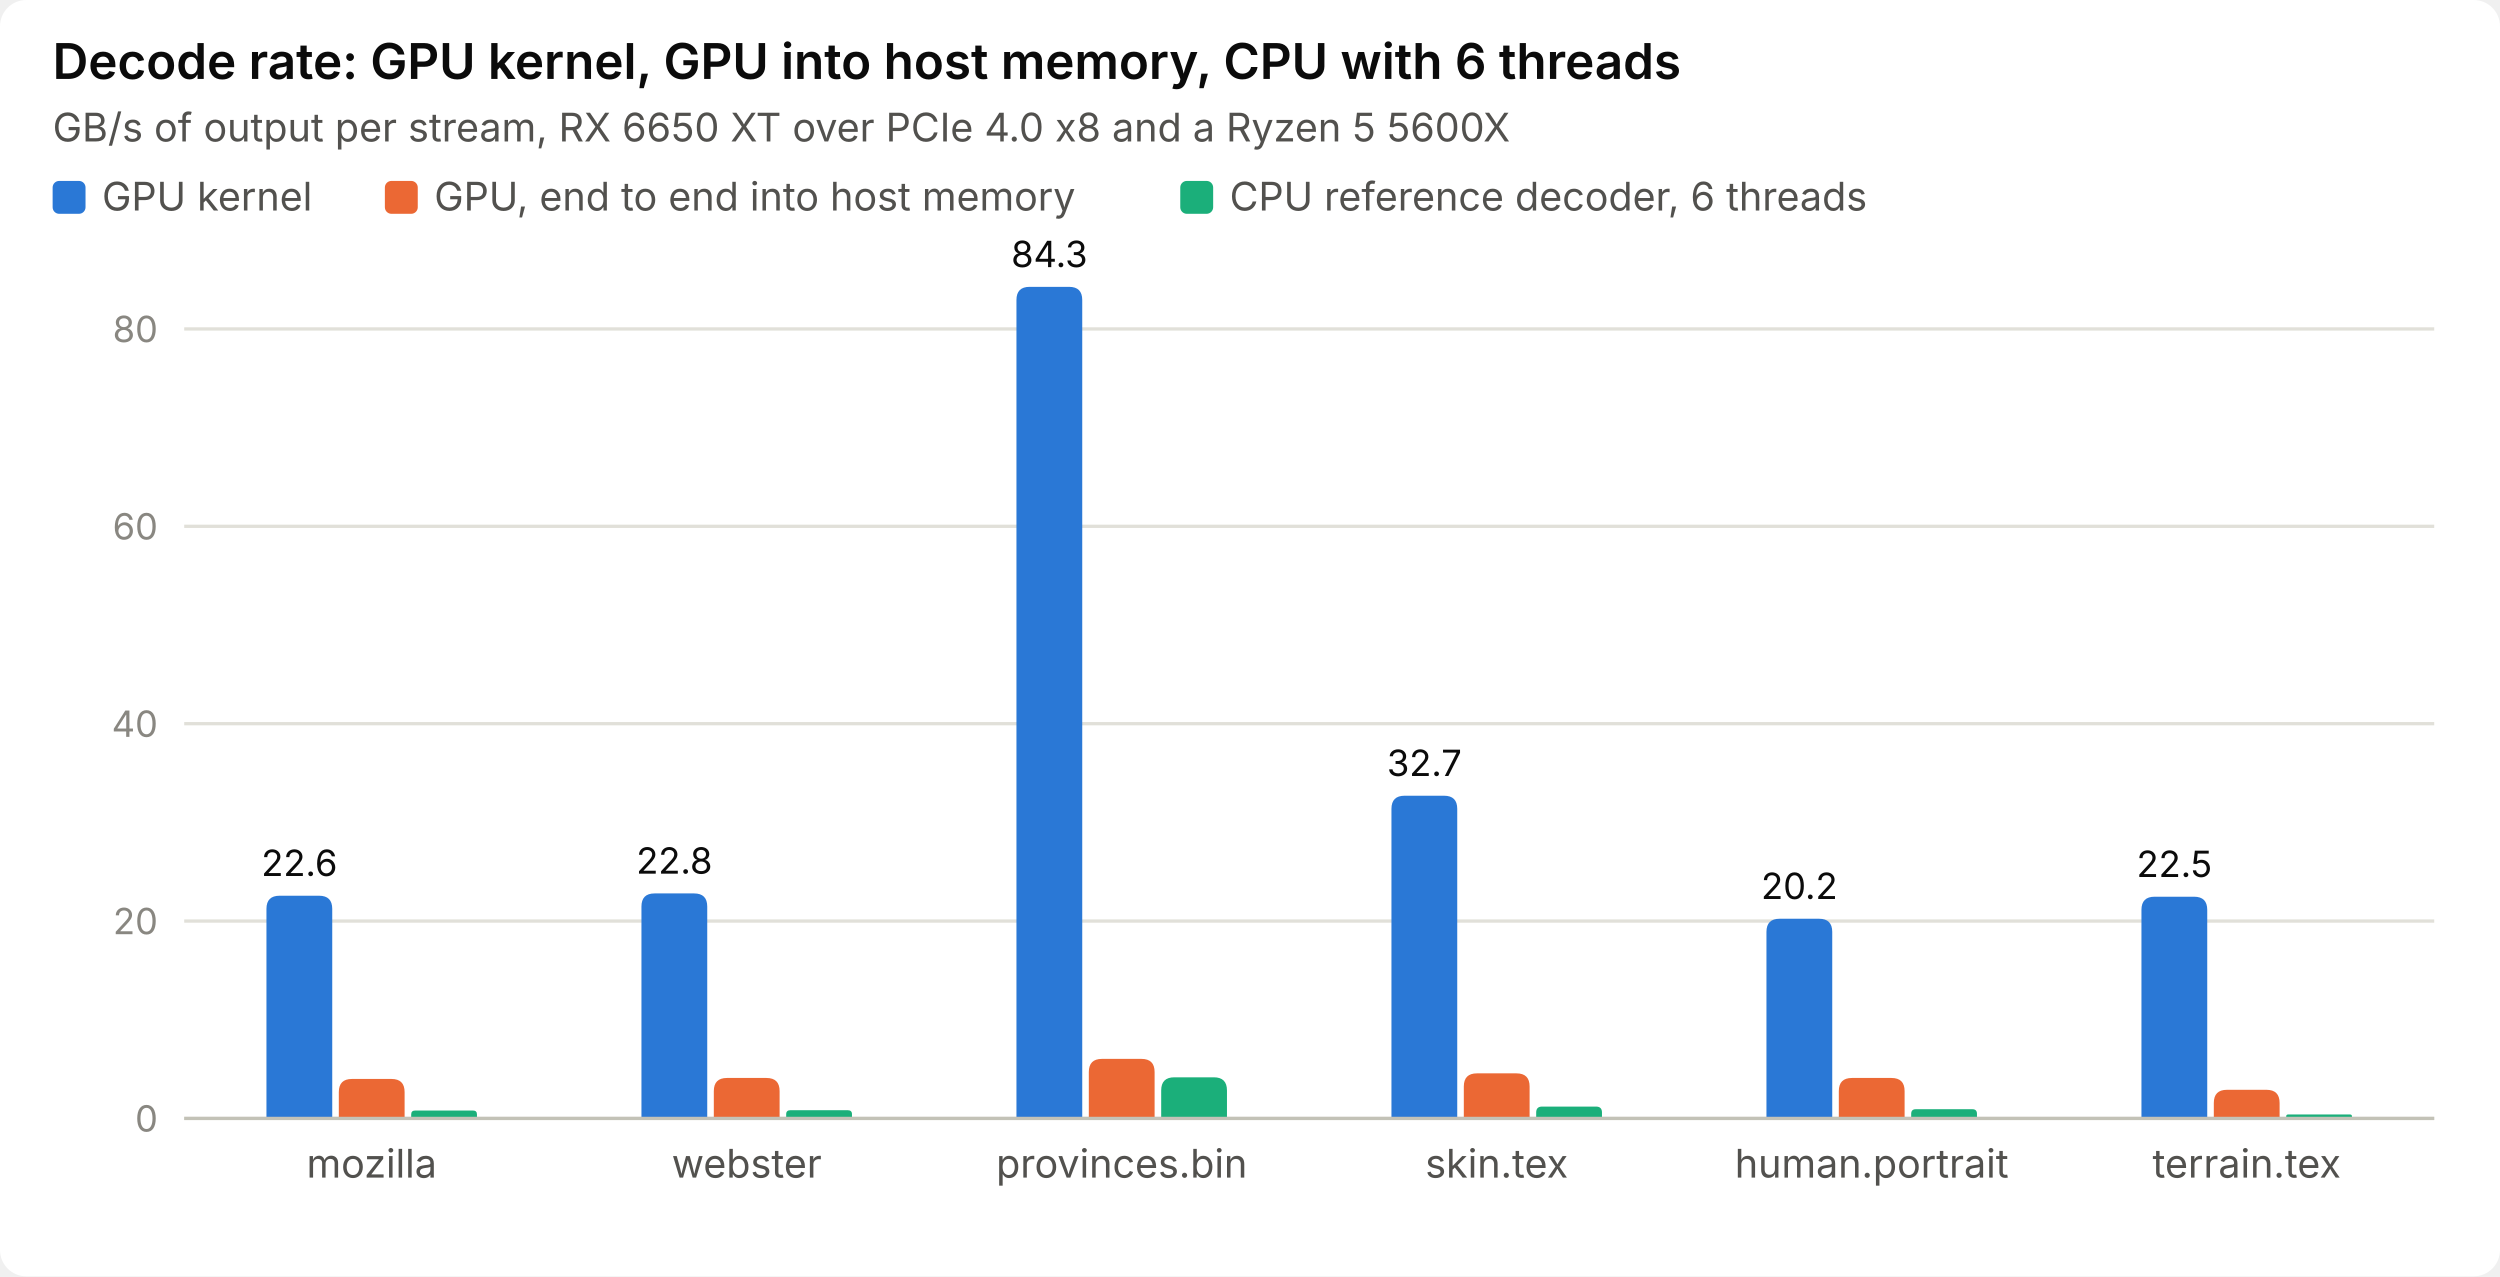
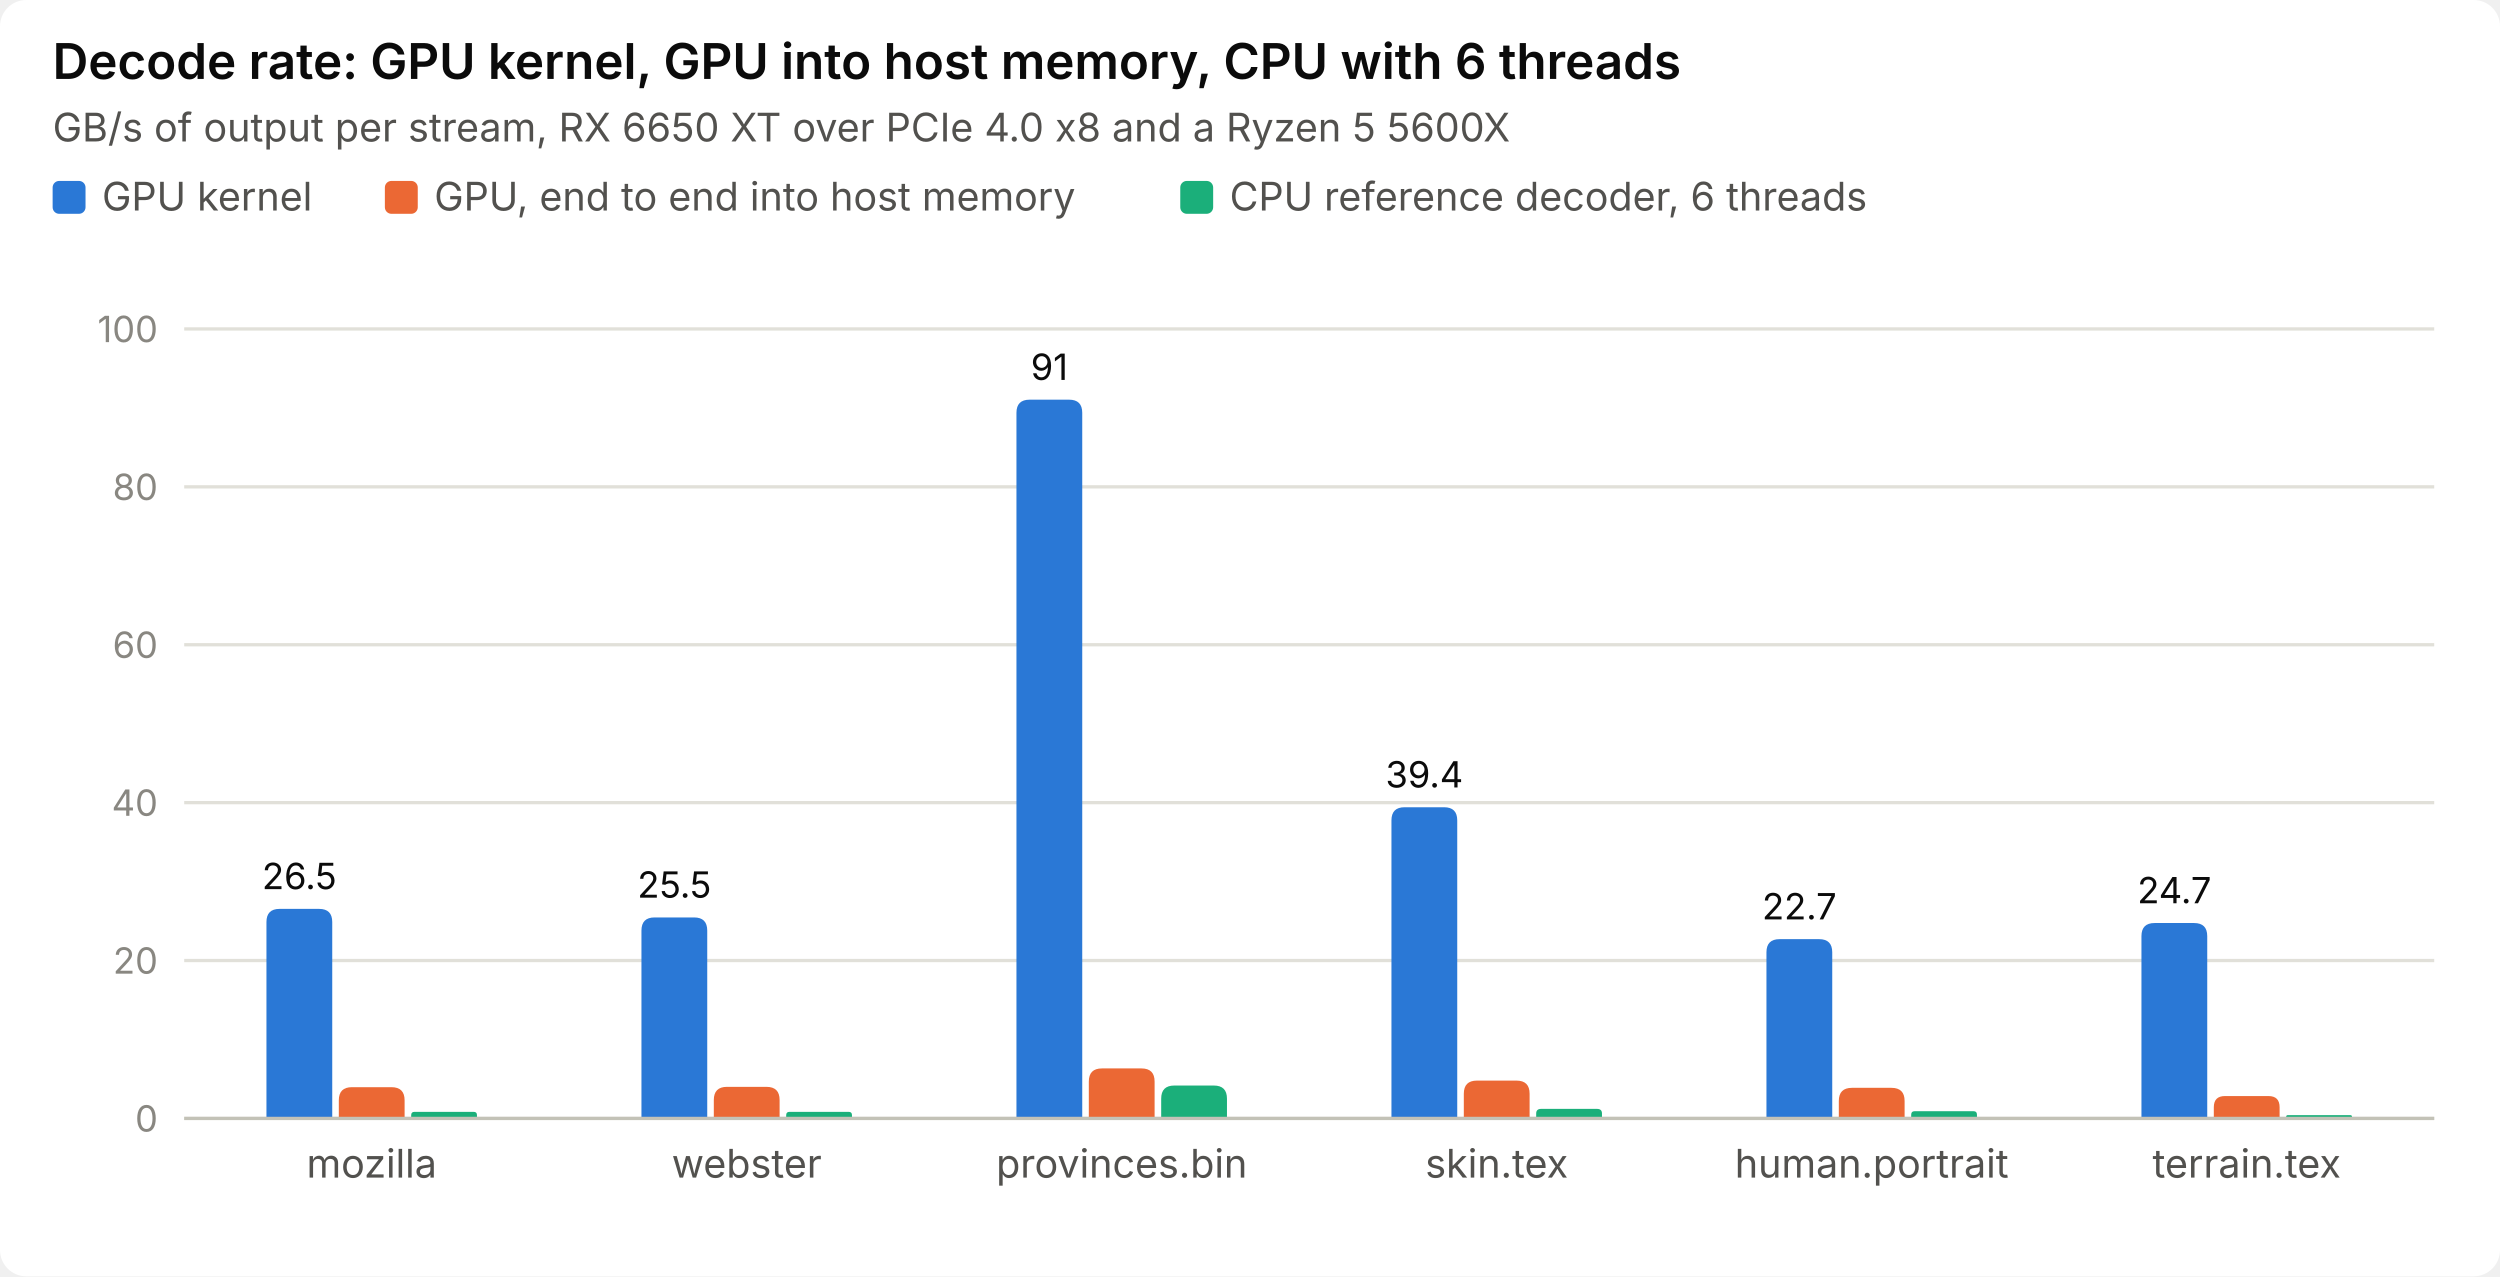
<svg xmlns="http://www.w3.org/2000/svg" viewBox="0 0 760 388" width="760" height="388" role="img" aria-labelledby="t d" font-family="system-ui, -apple-system, 'Segoe UI', sans-serif">
  <style>
.bg{fill:#ffffff}.p{fill:#0b0b0b}.s{fill:#52514e}.m{fill:#898781}
.grid{stroke:#e1e0d9;stroke-width:1}.axis{stroke:#c3c2b7;stroke-width:1}
.c1{fill:#2a78d6}.c2{fill:#eb6834}.c3{fill:#1baf7a}.cg{fill:#898781}.cv{fill:#c9c8c0}
.l1{stroke:#2a78d6}.l2{stroke:#eb6834}.l3{stroke:#1baf7a}
.o1{fill:#86b6ef}.o2{fill:#2a78d6}.o3{fill:#104281}
.ring{stroke:#ffffff;stroke-width:2}
.box{fill:#f4f3ef;stroke:#c3c2b7;stroke-width:1}.hi{fill:#cde2fb;stroke:#2a78d6;stroke-width:1}
</style>
  <rect width="760" height="388" rx="8" class="bg" />
  <text x="16.0" y="24.0" class="p" font-size="15" font-weight="600" text-anchor="start">Decode rate: GPU kernel, GPU into host memory, CPU with 6 threads</text>
  <text x="16.0" y="43.0" class="s" font-size="12" font-weight="400" text-anchor="start">GB/s of output per stream, RX 6650 XT over PCIe 4.0 x8 and a Ryzen 5 5600X</text>
  <rect x="16.0" y="55.0" width="10.0" height="10.0" rx="2" class="c1" />
  <text x="31.0" y="64.0" class="s" font-size="12" font-weight="400" text-anchor="start">GPU kernel</text>
  <rect x="117.0" y="55.0" width="10.0" height="10.0" rx="2" class="c2" />
  <text x="132.0" y="64.0" class="s" font-size="12" font-weight="400" text-anchor="start">GPU, end to end into host memory</text>
  <rect x="358.8" y="55.0" width="10.0" height="10.0" rx="2" class="c3" />
  <text x="373.8" y="64.0" class="s" font-size="12" font-weight="400" text-anchor="start">CPU reference decoder, 6 threads</text>
  <line x1="56.0" y1="340.0" x2="740.0" y2="340.0" class="grid" />
  <text x="48.0" y="344.0" class="m" font-size="11" font-weight="400" text-anchor="end">0</text>
-   <line x1="56.0" y1="280.0" x2="740.0" y2="280.0" class="grid" />
-   <text x="48.0" y="284.0" class="m" font-size="11" font-weight="400" text-anchor="end">20</text>
-   <line x1="56.0" y1="220.0" x2="740.0" y2="220.0" class="grid" />
-   <text x="48.0" y="224.0" class="m" font-size="11" font-weight="400" text-anchor="end">40</text>
-   <line x1="56.0" y1="160.0" x2="740.0" y2="160.0" class="grid" />
-   <text x="48.0" y="164.0" class="m" font-size="11" font-weight="400" text-anchor="end">60</text>
+   <line x1="56.0" y1="292.0" x2="740.0" y2="292.0" class="grid" />
+   <text x="48.0" y="296.0" class="m" font-size="11" font-weight="400" text-anchor="end">20</text>
+   <line x1="56.0" y1="244.0" x2="740.0" y2="244.0" class="grid" />
+   <text x="48.0" y="248.0" class="m" font-size="11" font-weight="400" text-anchor="end">40</text>
+   <line x1="56.0" y1="196.0" x2="740.0" y2="196.0" class="grid" />
+   <text x="48.0" y="200.0" class="m" font-size="11" font-weight="400" text-anchor="end">60</text>
+   <line x1="56.0" y1="148.0" x2="740.0" y2="148.0" class="grid" />
+   <text x="48.0" y="152.0" class="m" font-size="11" font-weight="400" text-anchor="end">80</text>
  <line x1="56.0" y1="100.0" x2="740.0" y2="100.0" class="grid" />
-   <text x="48.0" y="104.0" class="m" font-size="11" font-weight="400" text-anchor="end">80</text>
-   <path d="M81.0,340.0 V276.3 Q81.0,272.3 85.0,272.3 H97.0 Q101.0,272.3 101.0,276.3 V340.0 Z" class="c1" />
-   <text x="91.0" y="266.3" class="p" font-size="11" font-weight="400" text-anchor="middle">22.6</text>
-   <path d="M103.0,340.0 V332.0 Q103.0,328.0 107.0,328.0 H119.0 Q123.0,328.0 123.0,332.0 V340.0 Z" class="c2" />
-   <path d="M125.0,340.0 V338.8 Q125.0,337.6 126.2,337.6 H143.8 Q145.0,337.6 145.0,338.8 V340.0 Z" class="c3" />
+   <text x="48.0" y="104.0" class="m" font-size="11" font-weight="400" text-anchor="end">100</text>
+   <path d="M81.0,340.0 V280.3 Q81.0,276.3 85.0,276.3 H97.0 Q101.0,276.3 101.0,280.3 V340.0 Z" class="c1" />
+   <text x="91.0" y="270.3" class="p" font-size="11" font-weight="400" text-anchor="middle">26.5</text>
+   <path d="M103.0,340.0 V334.5 Q103.0,330.5 107.0,330.5 H119.0 Q123.0,330.5 123.0,334.5 V340.0 Z" class="c2" />
+   <path d="M125.0,340.0 V339.0 Q125.0,338.0 126.0,338.0 H144.0 Q145.0,338.0 145.0,339.0 V340.0 Z" class="c3" />
  <text x="113.0" y="358.0" class="s" font-size="12" font-weight="400" text-anchor="middle">mozilla</text>
-   <path d="M195.0,340.0 V275.6 Q195.0,271.6 199.0,271.6 H211.0 Q215.0,271.6 215.0,275.6 V340.0 Z" class="c1" />
-   <text x="205.0" y="265.6" class="p" font-size="11" font-weight="400" text-anchor="middle">22.8</text>
-   <path d="M217.0,340.0 V331.7 Q217.0,327.7 221.0,327.7 H233.0 Q237.0,327.7 237.0,331.7 V340.0 Z" class="c2" />
-   <path d="M239.0,340.0 V338.7 Q239.0,337.5 240.3,337.5 H257.7 Q259.0,337.5 259.0,338.7 V340.0 Z" class="c3" />
+   <path d="M195.0,340.0 V282.9 Q195.0,278.9 199.0,278.9 H211.0 Q215.0,278.9 215.0,282.9 V340.0 Z" class="c1" />
+   <text x="205.0" y="272.9" class="p" font-size="11" font-weight="400" text-anchor="middle">25.5</text>
+   <path d="M217.0,340.0 V334.4 Q217.0,330.4 221.0,330.4 H233.0 Q237.0,330.4 237.0,334.4 V340.0 Z" class="c2" />
+   <path d="M239.0,340.0 V339.0 Q239.0,338.0 240.0,338.0 H258.0 Q259.0,338.0 259.0,339.0 V340.0 Z" class="c3" />
  <text x="227.0" y="358.0" class="s" font-size="12" font-weight="400" text-anchor="middle">webster</text>
-   <path d="M309.0,340.0 V91.2 Q309.0,87.2 313.0,87.2 H325.0 Q329.0,87.2 329.0,91.2 V340.0 Z" class="c1" />
-   <text x="319.0" y="81.2" class="p" font-size="11" font-weight="400" text-anchor="middle">84.3</text>
-   <path d="M331.0,340.0 V325.9 Q331.0,321.9 335.0,321.9 H347.0 Q351.0,321.9 351.0,325.9 V340.0 Z" class="c2" />
-   <path d="M353.0,340.0 V331.5 Q353.0,327.5 357.0,327.5 H369.0 Q373.0,327.5 373.0,331.5 V340.0 Z" class="c3" />
+   <path d="M309.0,340.0 V125.5 Q309.0,121.5 313.0,121.5 H325.0 Q329.0,121.5 329.0,125.5 V340.0 Z" class="c1" />
+   <text x="319.0" y="115.5" class="p" font-size="11" font-weight="400" text-anchor="middle">91</text>
+   <path d="M331.0,340.0 V328.8 Q331.0,324.8 335.0,324.8 H347.0 Q351.0,324.8 351.0,328.8 V340.0 Z" class="c2" />
+   <path d="M353.0,340.0 V334.0 Q353.0,330.0 357.0,330.0 H369.0 Q373.0,330.0 373.0,334.0 V340.0 Z" class="c3" />
  <text x="341.0" y="358.0" class="s" font-size="12" font-weight="400" text-anchor="middle">provinces.bin</text>
-   <path d="M423.0,340.0 V245.9 Q423.0,241.9 427.0,241.9 H439.0 Q443.0,241.9 443.0,245.9 V340.0 Z" class="c1" />
-   <text x="433.0" y="235.9" class="p" font-size="11" font-weight="400" text-anchor="middle">32.7</text>
-   <path d="M445.0,340.0 V330.3 Q445.0,326.3 449.0,326.3 H461.0 Q465.0,326.3 465.0,330.3 V340.0 Z" class="c2" />
-   <path d="M467.0,340.0 V338.2 Q467.0,336.4 468.8,336.4 H485.2 Q487.0,336.4 487.0,338.2 V340.0 Z" class="c3" />
+   <path d="M423.0,340.0 V249.4 Q423.0,245.4 427.0,245.4 H439.0 Q443.0,245.4 443.0,249.4 V340.0 Z" class="c1" />
+   <text x="433.0" y="239.4" class="p" font-size="11" font-weight="400" text-anchor="middle">39.4</text>
+   <path d="M445.0,340.0 V332.5 Q445.0,328.5 449.0,328.5 H461.0 Q465.0,328.5 465.0,332.5 V340.0 Z" class="c2" />
+   <path d="M467.0,340.0 V338.5 Q467.0,337.1 468.5,337.1 H485.5 Q487.0,337.1 487.0,338.5 V340.0 Z" class="c3" />
  <text x="455.0" y="358.0" class="s" font-size="12" font-weight="400" text-anchor="middle">skin.tex</text>
-   <path d="M537.0,340.0 V283.3 Q537.0,279.3 541.0,279.3 H553.0 Q557.0,279.3 557.0,283.3 V340.0 Z" class="c1" />
-   <text x="547.0" y="273.3" class="p" font-size="11" font-weight="400" text-anchor="middle">20.2</text>
-   <path d="M559.0,340.0 V331.7 Q559.0,327.7 563.0,327.7 H575.0 Q579.0,327.7 579.0,331.7 V340.0 Z" class="c2" />
-   <path d="M581.0,340.0 V338.6 Q581.0,337.2 582.4,337.2 H599.6 Q601.0,337.2 601.0,338.6 V340.0 Z" class="c3" />
+   <path d="M537.0,340.0 V289.5 Q537.0,285.5 541.0,285.5 H553.0 Q557.0,285.5 557.0,289.5 V340.0 Z" class="c1" />
+   <text x="547.0" y="279.5" class="p" font-size="11" font-weight="400" text-anchor="middle">22.7</text>
+   <path d="M559.0,340.0 V334.7 Q559.0,330.7 563.0,330.7 H575.0 Q579.0,330.7 579.0,334.7 V340.0 Z" class="c2" />
+   <path d="M581.0,340.0 V338.9 Q581.0,337.8 582.1,337.8 H599.9 Q601.0,337.8 601.0,338.9 V340.0 Z" class="c3" />
  <text x="569.0" y="358.0" class="s" font-size="12" font-weight="400" text-anchor="middle">human.portrait</text>
-   <path d="M651.0,340.0 V276.6 Q651.0,272.6 655.0,272.6 H667.0 Q671.0,272.6 671.0,276.6 V340.0 Z" class="c1" />
-   <text x="661.0" y="266.6" class="p" font-size="11" font-weight="400" text-anchor="middle">22.5</text>
-   <path d="M673.0,340.0 V335.3 Q673.0,331.3 677.0,331.3 H689.0 Q693.0,331.3 693.0,335.3 V340.0 Z" class="c2" />
-   <path d="M695.0,340.0 V339.4 Q695.0,338.8 695.6,338.8 H714.4 Q715.0,338.8 715.0,339.4 V340.0 Z" class="c3" />
+   <path d="M651.0,340.0 V284.6 Q651.0,280.6 655.0,280.6 H667.0 Q671.0,280.6 671.0,284.6 V340.0 Z" class="c1" />
+   <text x="661.0" y="274.6" class="p" font-size="11" font-weight="400" text-anchor="middle">24.7</text>
+   <path d="M673.0,340.0 V336.6 Q673.0,333.2 676.4,333.2 H689.6 Q693.0,333.2 693.0,336.6 V340.0 Z" class="c2" />
+   <path d="M695.0,340.0 V339.5 Q695.0,339.0 695.5,339.0 H714.5 Q715.0,339.0 715.0,339.5 V340.0 Z" class="c3" />
  <text x="683.0" y="358.0" class="s" font-size="12" font-weight="400" text-anchor="middle">terrain.tex</text>
  <line x1="56.0" y1="340.0" x2="740.0" y2="340.0" class="axis" />
</svg>
